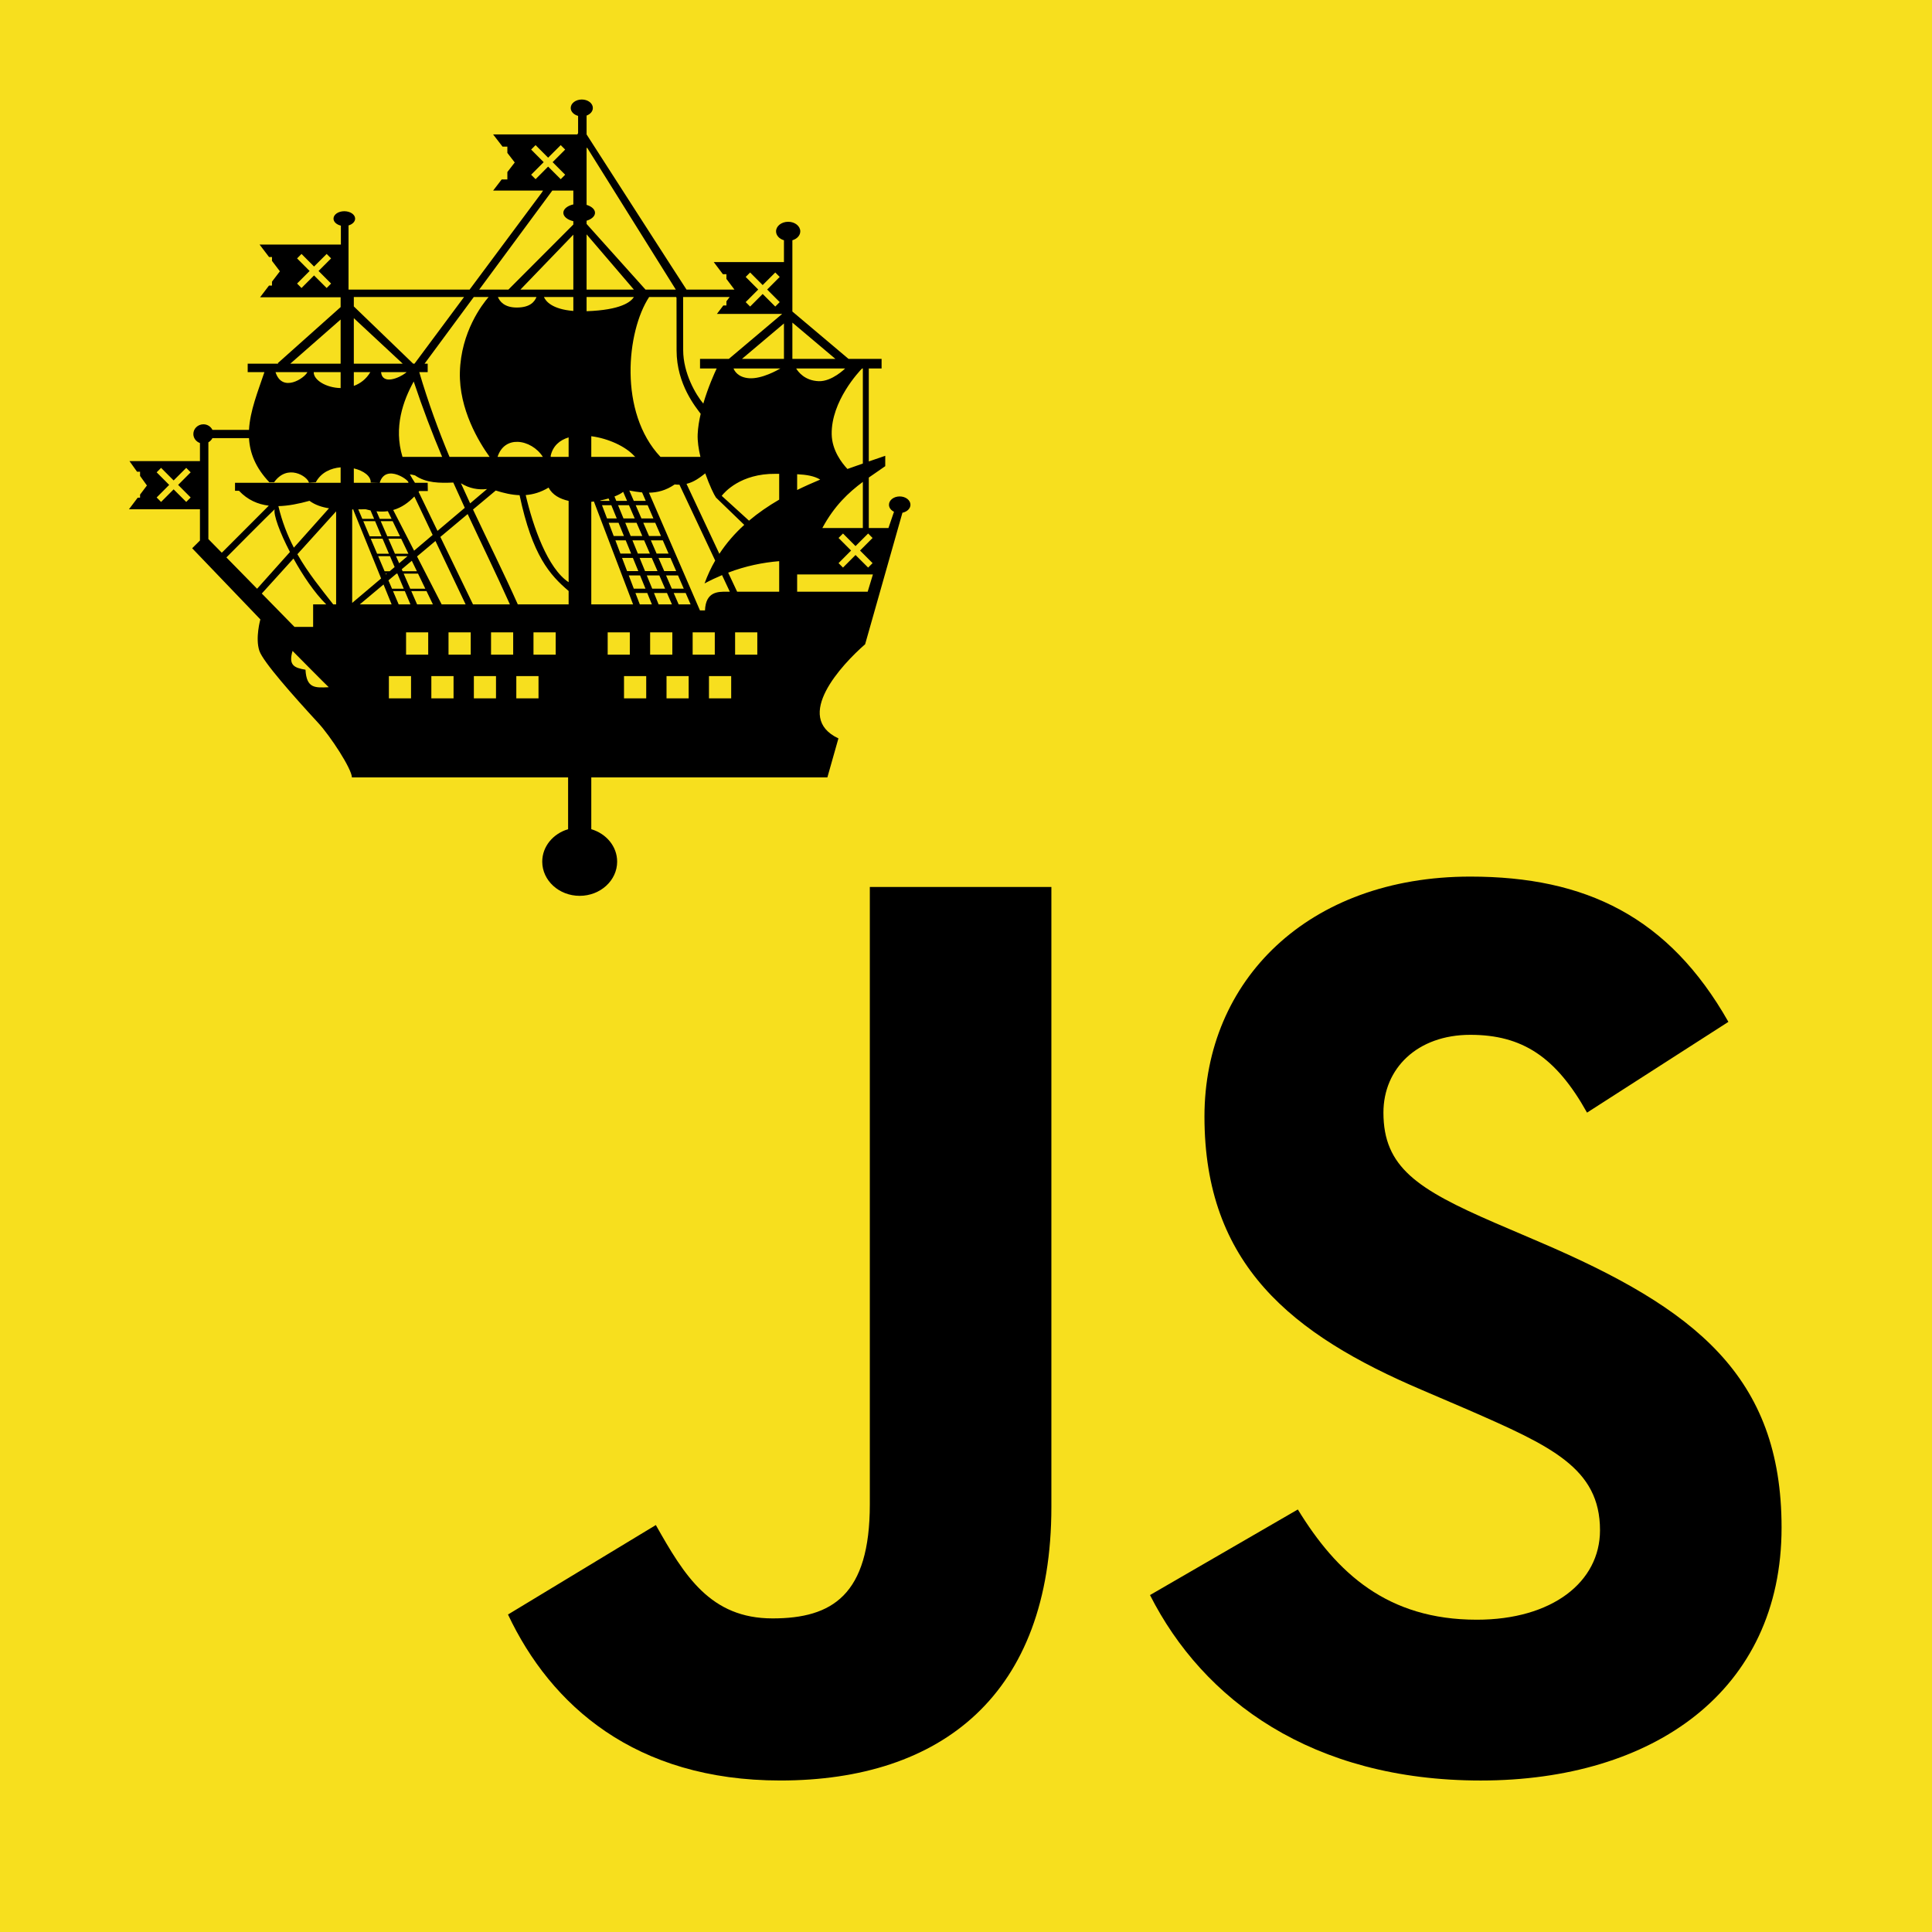
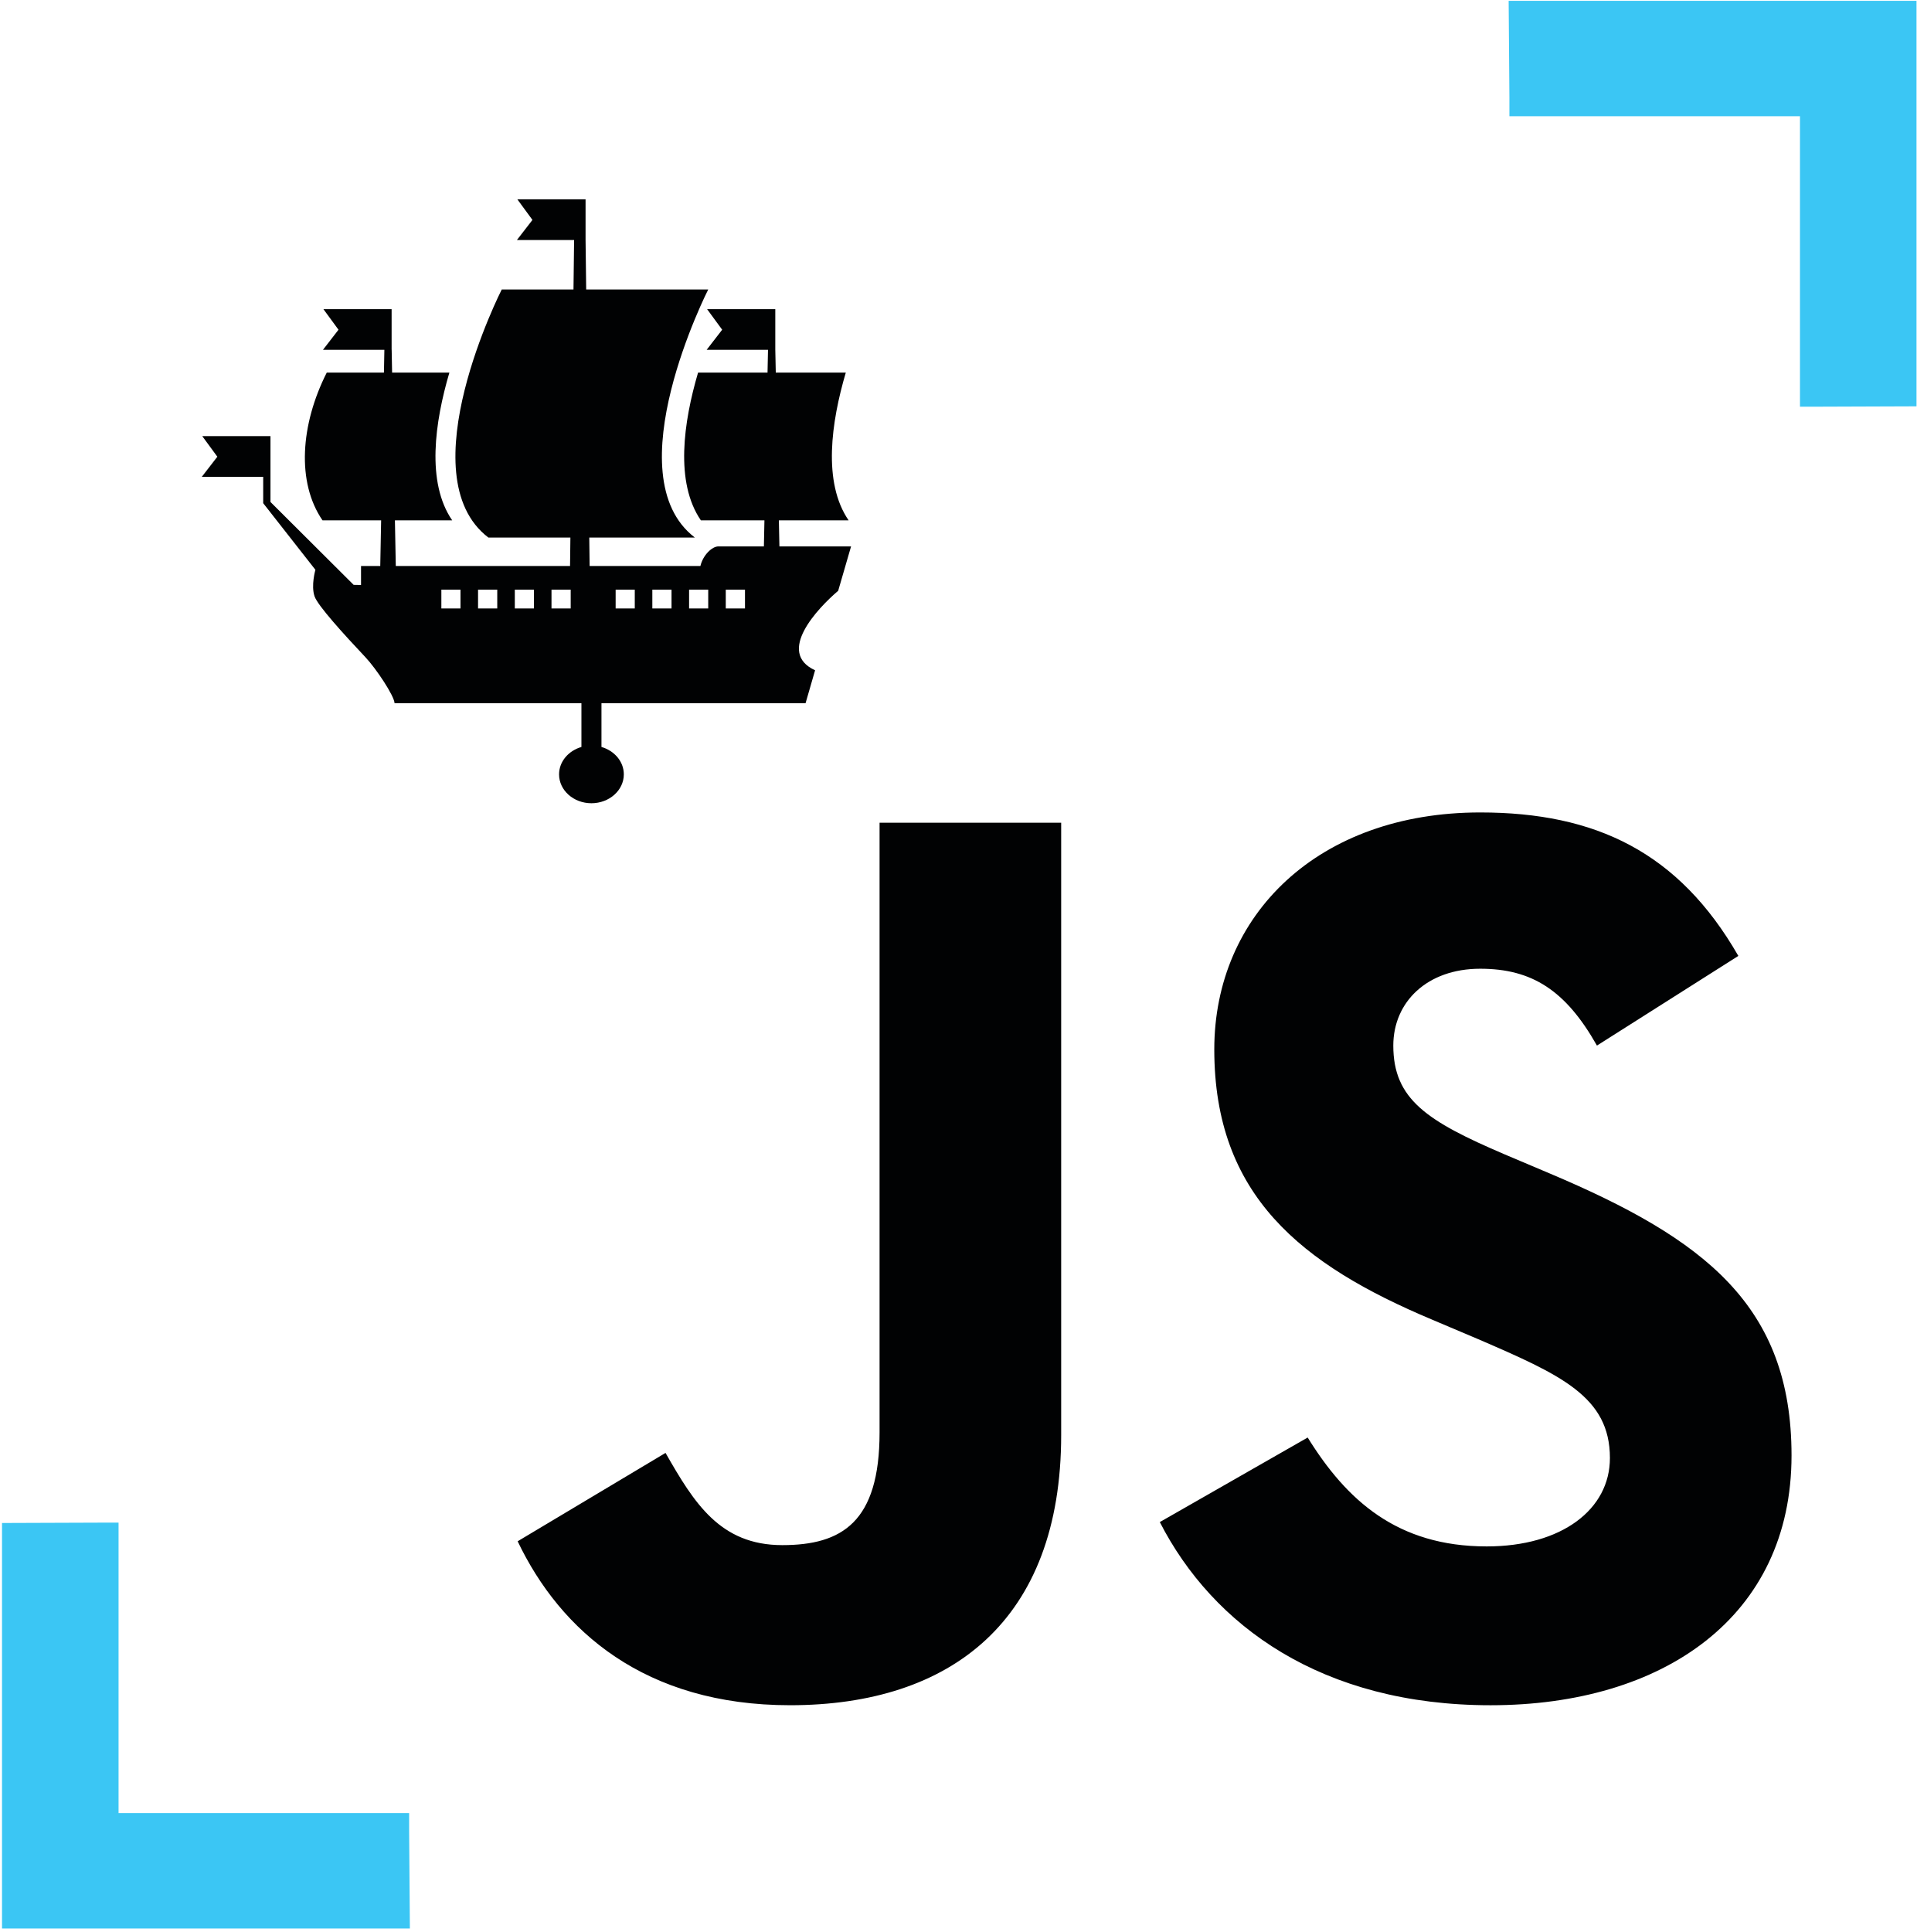
- <svg xmlns="http://www.w3.org/2000/svg" width="1024px" height="1024px" viewBox="0 0 1024 1024" version="1.1">
-   <defs />
-   <g id="Page-1" stroke="none" stroke-width="1" fill="none" fill-rule="evenodd">
-     <g id="Group">
-       <g id="js">
-         <g id="logo">
-           <rect id="background" fill="#F7DF1E" x="0" y="0" width="1024" height="1024" />
-           <path d="M269.247,855.729 L347.611,808.304 C362.73,835.109 376.483,857.787 409.47,857.787 C441.09,857.787 461.026,845.418 461.026,797.306 L461.026,470.114 L557.255,470.114 L557.255,798.667 C557.255,898.337 498.832,943.703 413.594,943.703 C336.614,943.703 291.929,903.834 269.247,855.721" id="j" fill="#000000" />
-           <path d="M609.524,845.418 L687.878,800.051 C708.504,833.735 735.311,858.48 782.738,858.48 C822.611,858.48 848.037,838.545 848.037,811.049 C848.037,778.055 821.918,766.369 777.925,747.128 L753.873,736.811 C684.444,707.259 638.389,670.141 638.389,591.781 C638.389,519.607 693.378,464.614 779.303,464.614 C840.478,464.614 884.47,485.925 916.086,541.603 L841.161,589.716 C824.663,560.163 806.796,548.478 779.303,548.478 C751.12,548.478 733.247,566.349 733.247,589.716 C733.247,618.587 751.12,630.274 792.359,648.147 L816.414,658.456 C898.213,693.514 944.268,729.255 944.268,809.673 C944.268,896.286 876.219,943.711 784.801,943.711 C695.442,943.711 637.702,901.098 609.524,845.418" id="s" fill="#000000" />
-         </g>
-       </g>
-       <g id="coat" transform="translate(68, 52)" fill="#000000">
-         <g id="svg2">
-           <g id="layer1" transform="translate(0.351097, 0.744149)">
-             <path d="M240.025,0 C243.267,0 245.875,2.001 245.875,4.48 C245.875,6.263 244.525,7.784 242.552,8.508 L242.552,18.509 C247.116,25.611 294.217,98.897 295.514,100.742 L320.921,100.742 L316.664,95.081 L316.664,92.581 L314.794,92.581 L309.948,86.157 L347.16,86.157 L347.16,74.593 C344.71,73.879 342.972,72.041 342.972,69.87 C342.972,67.082 345.859,64.8 349.41,64.8 C352.962,64.8 355.814,67.082 355.814,69.87 C355.814,72.041 354.076,73.879 351.626,74.593 L351.626,112.375 L381.395,137.483 L398.91,137.483 L398.91,142.553 L392.126,142.553 L392.126,191.83 C395.034,190.83 397.926,189.828 400.849,188.843 L400.849,194.33 C397.987,196.365 395.071,198.296 392.126,200.372 L392.126,227.112 L402.545,227.112 L405.487,218.5 C403.884,217.719 402.822,216.361 402.822,214.784 C402.822,212.347 405.36,210.374 408.499,210.374 C411.638,210.374 414.211,212.347 414.211,214.784 C414.211,216.828 412.383,218.519 409.953,219.021 L390.187,288.717 C377.792,299.533 351.913,327.289 376.03,338.619 L370.179,359.281 L245.044,359.281 L245.044,386.75 C253.002,389.111 258.752,395.903 258.752,403.94 C258.752,413.931 249.846,422.067 238.882,422.067 C227.919,422.067 219.048,413.931 219.048,403.94 C219.048,395.903 224.798,389.111 232.755,386.75 L232.755,359.281 L118.178,359.281 C117.986,354.598 106.827,337.489 100.316,330.423 C87.071,316.049 71.074,298.018 69.127,292.224 C66.846,285.433 69.647,275.555 69.647,275.555 L33.508,237.842 L37.627,233.745 L37.627,217.18 L0,217.18 L4.638,211.033 L5.885,211.033 L5.885,209.401 L9.519,204.574 L5.885,199.504 L5.885,197.282 L4.292,197.282 L0.277,191.656 L37.627,191.656 L37.627,182.071 C35.596,181.351 34.131,179.485 34.131,177.279 C34.131,174.452 36.528,172.14 39.462,172.14 C41.588,172.14 43.389,173.352 44.239,175.091 L63.624,175.091 C64.189,164.903 68.369,154.686 71.793,144.497 L62.931,144.497 L62.931,140.018 L79.131,140.018 L78.889,139.74 L112.189,110.014 L112.189,104.805 L69.508,104.805 L74.216,98.623 L75.808,98.623 L75.808,96.54 L79.997,91.053 L75.808,85.532 L75.808,83.483 L74.251,83.483 L69.231,76.885 L112.328,76.885 L112.328,66.849 C110.055,66.326 108.416,64.865 108.416,63.133 C108.416,60.964 110.962,59.209 114.128,59.209 C117.293,59.209 119.874,60.964 119.874,63.133 C119.874,64.759 118.436,66.148 116.378,66.744 L116.378,100.742 L180.555,100.742 L218.771,49.381 L219.463,48.27 L193.017,48.27 L197.551,42.366 L200.563,42.366 L200.563,38.442 L204.474,33.372 L200.563,28.302 L200.563,24.968 L198.001,24.968 L193.017,18.509 L237.636,18.509 L238.052,17.815 L238.052,8.682 C235.786,8.059 234.14,6.425 234.14,4.48 C234.14,2.001 236.782,1.11125066e-05 240.025,0 L240.025,0 Z M228.844,24.17 L222.163,30.837 L215.517,24.17 L213.163,26.531 L219.809,33.199 L213.163,39.866 L215.517,42.228 L222.163,35.56 L228.844,42.228 L231.198,39.866 L224.552,33.199 L231.198,26.531 L228.844,24.17 L228.844,24.17 Z M242.829,25.524 L242.552,25.767 L242.552,55.84 C245.196,56.644 247.017,58.22 247.017,60.042 C247.017,61.865 245.196,63.441 242.552,64.244 L242.552,65.946 L273.775,100.742 L289.837,100.742 L242.829,25.524 L242.829,25.524 Z M235.525,48.27 L224.378,48.27 L185.644,100.742 L201.117,100.742 L235.525,66.258 L235.525,64.487 C232.425,63.786 230.229,62.053 230.229,60.042 C230.229,58.031 232.425,56.299 235.525,55.597 L235.525,48.27 L235.525,48.27 Z M242.552,71.467 L242.552,100.742 L267.613,100.742 L242.552,71.467 L242.552,71.467 Z M235.525,71.641 L207.486,100.742 L235.525,100.742 L235.525,71.641 L235.525,71.641 Z M104.781,81.851 L98.101,88.518 L91.454,81.851 L89.101,84.212 L95.747,90.879 L89.101,97.547 L91.454,99.908 L98.101,93.241 L104.781,99.908 L107.135,97.547 L100.489,90.879 L107.135,84.212 L104.781,81.851 L104.781,81.851 Z M342.556,91.678 L335.875,98.346 L329.229,91.678 L326.875,94.04 L333.522,100.707 L326.875,107.375 L329.229,109.736 L335.875,103.068 L342.556,109.736 L344.91,107.375 L338.264,100.707 L344.91,94.04 L342.556,91.678 L342.556,91.678 Z M318.395,104.666 L293.714,104.666 L293.748,132.864 C293.761,145.094 300.484,156.525 304.41,161.166 C306.957,152.458 310.371,144.952 311.506,142.553 L302.679,142.553 L302.679,137.483 L317.945,137.483 L346.225,113.625 L311.644,113.625 L315.037,109.146 L316.664,109.146 L316.664,106.958 L318.395,104.666 L318.395,104.666 Z M290.01,104.666 L275.713,104.666 C263.755,122.854 259.423,165.812 281.702,189.399 L302.887,189.399 C301.901,185.247 301.272,181.035 301.433,177.349 C301.585,173.856 302.198,170.191 303.025,166.583 C300.608,163.253 290.268,151.103 290.252,133.003 L290.217,105.083 L290.01,104.666 L290.01,104.666 Z M267.613,104.666 L242.552,104.666 L242.552,112.202 C260.745,111.58 266.069,107.267 267.613,104.666 L267.613,104.666 Z M235.525,104.666 L219.948,104.666 C220.835,106.771 224.077,111.143 235.525,112.063 L235.525,104.666 L235.525,104.666 Z M216.001,104.666 L195.544,104.666 C196.464,106.919 198.929,110.281 205.617,110.257 C212.737,110.231 215.015,107.082 216.001,104.666 L216.001,104.666 Z M190.628,104.666 L182.77,104.666 L156.67,140.018 L158.332,140.018 L158.332,144.497 L153.866,144.497 C158.698,160.854 164.13,175.583 169.893,189.399 L191.147,189.399 C185.567,181.665 174.875,164.205 175.397,144.497 C175.969,123.13 187.283,108.539 190.628,104.666 L190.628,104.666 Z M177.613,104.666 L119.182,104.666 L119.182,109.667 L150.647,140.018 L151.34,140.018 L177.613,104.666 L177.613,104.666 Z M119.182,115.883 L119.182,140.018 L145.109,140.018 L119.182,115.883 L119.182,115.883 Z M112.189,116.612 L85.501,140.018 L112.189,140.018 L112.189,116.612 L112.189,116.612 Z M351.626,118.244 L351.626,137.483 L374.437,137.483 L351.626,118.244 L351.626,118.244 Z M347.16,118.695 L324.902,137.483 L347.16,137.483 L347.16,118.695 L347.16,118.695 Z M388.976,142.553 L388.56,142.553 C387.117,144.034 372.125,159.839 372.464,177.488 C372.629,185.971 377.849,192.666 380.806,195.823 C383.511,194.835 386.236,193.895 388.976,192.941 L388.976,142.553 L388.976,142.553 Z M379.595,142.553 L353.633,142.553 C354.608,144.19 358.09,149.033 365.61,149.29 C372.636,149.529 379.595,142.553 379.595,142.553 L379.595,142.553 Z M345.256,142.553 L320.437,142.553 C320.889,143.752 322.745,147.306 328.71,147.727 C335.479,148.204 343.967,143.319 345.256,142.553 L345.256,142.553 Z M147.151,144.497 L146.389,144.497 L133.616,144.497 C134.368,151.512 143.382,147.456 146.528,145.018 L147.151,144.497 L147.151,144.497 Z M127.939,144.497 L119.182,144.497 L119.182,151.79 C122.569,150.555 125.697,148.265 127.939,144.497 L127.939,144.497 Z M112.189,144.497 L97.928,144.497 C97.845,148.773 104.679,152.812 112.189,152.936 L112.189,144.497 L112.189,144.497 Z M94.57,144.497 L77.677,144.497 C81.264,155.659 93.136,147.64 94.57,144.497 L94.57,144.497 Z M150.924,149.463 C145.374,159.585 140.199,173.609 144.97,189.399 L165.982,189.399 C160.77,177.021 155.731,163.863 150.924,149.463 L150.924,149.463 Z M245.044,178.46 L245.044,189.399 L268.444,189.399 L267.994,189.121 C263.273,183.819 253.961,179.627 245.044,178.46 L245.044,178.46 Z M233.032,179.085 C228.298,180.514 224.696,183.581 223.513,188.843 L223.548,189.399 L233.032,189.399 L233.032,179.085 L233.032,179.085 Z M63.624,179.467 L44.239,179.467 C43.777,180.398 43.014,181.173 42.093,181.689 L42.093,232.981 L49.154,240.169 L49.5,239.926 L74.112,215.27 C68.311,214.555 62.955,212.276 58.327,207.387 L56.216,207.387 L56.216,203.151 L112.189,203.151 L112.189,194.955 C106.977,195.374 101.804,197.684 99.035,202.873 L95.401,203.081 C94.626,199.673 83.994,192.878 76.916,202.873 L74.424,202.873 C66.994,195.069 64.06,187.271 63.624,179.467 L63.624,179.467 Z M206.032,181.446 C201.508,181.311 197.248,183.596 195.371,189.399 L219.359,189.399 C216.435,184.746 211.06,181.597 206.032,181.446 L206.032,181.446 Z M30.358,195.233 L23.677,201.9 L17.031,195.233 L14.677,197.594 L21.323,204.262 L14.677,210.929 L17.031,213.291 L23.677,206.623 L30.358,213.291 L32.712,210.929 L26.066,204.262 L32.712,197.594 L30.358,195.233 L30.358,195.233 Z M119.182,195.511 L119.182,203.151 L132.889,203.151 L147.982,203.151 C149.795,202.675 136.166,192.314 132.889,203.151 L128.112,203.012 C128.347,199.632 124.365,196.73 119.182,195.511 L119.182,195.511 Z M305.448,198.15 C302.464,200.484 299.462,202.768 295.514,203.706 L312.925,240.794 C316.683,235.062 321.122,229.985 326.114,225.445 L311.056,210.895 L311.056,210.825 C310.236,209.759 307.704,204.605 305.448,198.15 L305.448,198.15 Z M344.633,198.393 C343.978,198.388 343.375,198.4 342.695,198.393 C324.175,198.209 315.614,208.196 314.171,210.061 L328.641,223.222 C333.535,219.089 338.909,215.411 344.633,212.075 L344.633,198.393 L344.633,198.393 Z M354.152,198.601 L354.152,206.97 C358.112,205.014 362.196,203.197 366.372,201.449 C363.242,199.541 359.234,198.863 354.152,198.601 L354.152,198.601 Z M148.882,198.671 C149.687,200.147 150.578,201.655 151.582,203.151 L158.332,203.151 L158.401,207.526 L153.866,207.526 C153.749,207.665 153.639,207.805 153.52,207.943 L163.524,228.64 L177.994,216.416 C175.949,212.004 173.922,207.545 171.901,203.012 C164.69,203.32 157.569,203.334 151.616,199.226 C150.743,198.966 149.824,198.808 148.882,198.671 L148.882,198.671 Z M388.976,202.664 C381.372,208.322 373.87,215.306 367.514,227.112 L388.976,227.112 L388.976,202.664 L388.976,202.664 Z M175.951,203.394 C177.564,206.992 179.194,210.538 180.832,214.055 L189.797,206.45 C185.056,206.982 180.418,206.153 175.951,203.394 L175.951,203.394 Z M289.248,204.019 C284.545,207.262 280.026,208.319 275.61,208.394 L302.644,270.798 L305.31,270.798 C305.696,260.737 312.28,260.866 316.768,260.866 L318.464,260.866 C318.233,260.384 315.49,254.511 314.344,252.08 C311.3,253.357 308.216,254.812 305.068,256.491 C306.646,252.161 308.537,248.13 310.71,244.371 C302.983,227.949 293.884,208.639 291.775,204.158 C290.973,204.161 290.129,204.129 289.248,204.019 L289.248,204.019 Z M222.405,205.686 C218.32,208.16 214.296,209.337 210.29,209.644 C214.166,226.358 221.938,248.57 233.032,255.831 L233.032,212.735 C228.349,211.711 224.407,209.532 222.405,205.686 L222.405,205.686 Z M265.19,207.248 L267.579,212.735 L273.913,212.735 L271.975,208.255 C269.706,208.048 267.44,207.672 265.19,207.248 L265.19,207.248 Z M194.401,207.248 L182.355,217.319 C190.297,234.225 198.43,250.46 206.101,267.603 L233.032,267.603 L233.032,260.484 C223.115,252.045 213.825,241.821 207.036,209.714 C202.803,209.573 198.595,208.575 194.401,207.248 L194.401,207.248 Z M261.936,207.943 C260.919,208.795 259.291,209.642 257.333,210.408 L258.302,212.735 L264.013,212.735 L261.936,207.943 L261.936,207.943 Z M151.27,210.408 C148.137,213.641 144.565,216.276 140.055,217.562 L151.132,239.127 L160.963,230.793 L151.27,210.408 L151.27,210.408 Z M254.217,211.45 C252.834,211.854 251.34,212.228 249.786,212.527 L249.856,212.735 L254.736,212.735 L254.217,211.45 L254.217,211.45 Z M95.678,212.7 C90.009,214.275 84.46,215.391 79.201,215.513 C81.166,223.858 84.045,231.063 87.404,237.53 L106.028,216.659 C102.214,216.056 98.692,214.908 95.678,212.7 L95.678,212.7 Z M246.429,213.048 C245.972,213.105 245.505,213.176 245.044,213.221 L245.044,267.603 L267.198,267.603 L246.429,213.048 L246.429,213.048 Z M274.917,215.027 L268.583,215.027 L271.629,222.042 L277.963,222.042 L274.917,215.027 L274.917,215.027 Z M265.017,215.027 L259.236,215.027 L262.11,222.042 L268.063,222.042 L265.017,215.027 L265.017,215.027 Z M255.671,215.027 L250.721,215.027 L253.386,222.042 L258.544,222.042 L255.671,215.027 L255.671,215.027 Z M125.482,217.18 C124.184,217.175 122.845,217.196 121.535,217.215 L123.682,222.25 L129.947,222.25 L128.043,217.805 C127.21,217.639 126.366,217.417 125.482,217.18 L125.482,217.18 Z M77.227,217.18 C73.753,220.408 54.879,239.444 51.647,242.704 L67.916,259.303 L85.328,239.822 C79.919,229.433 76.494,220.022 77.227,217.18 L77.227,217.18 Z M119.009,217.25 C118.777,217.253 118.548,217.281 118.316,217.284 L118.316,266.804 L133.651,253.851 L118.905,217.493 L119.009,217.25 L119.009,217.25 Z M137.216,218.187 C135.378,218.445 133.367,218.473 131.193,218.257 L132.924,222.25 L139.189,222.25 L137.216,218.187 L137.216,218.187 Z M109.801,218.291 L89.274,241.002 C95.063,251.184 101.99,259.521 108.278,267.603 L109.801,267.603 L109.801,218.291 L109.801,218.291 Z M179.517,219.715 L165.047,231.835 L182.355,267.603 L201.913,267.603 C194.54,251.175 186.975,235.708 179.517,219.715 L179.517,219.715 Z M139.778,223.5 L133.443,223.5 L136.939,231.522 L143.655,231.522 L139.778,223.5 L139.778,223.5 Z M130.466,223.5 L124.201,223.5 L127.593,231.522 L133.859,231.522 L130.466,223.5 L130.466,223.5 Z M278.933,224.334 L272.598,224.334 L275.644,231.348 L281.979,231.348 L278.933,224.334 L278.933,224.334 Z M269.033,224.334 L263.044,224.334 L265.917,231.348 L272.079,231.348 L269.033,224.334 L269.033,224.334 Z M259.479,224.334 L254.252,224.334 L256.917,231.348 L262.352,231.348 L259.479,224.334 L259.479,224.334 Z M391.78,230.029 L385.099,236.696 L378.453,230.029 L376.099,232.39 L382.745,239.058 L376.099,245.725 L378.453,248.087 L385.099,241.419 L391.78,248.087 L394.134,245.725 L387.487,239.058 L394.134,232.39 L391.78,230.029 L391.78,230.029 Z M144.278,232.772 L137.493,232.772 L140.989,240.759 L148.12,240.759 L144.278,232.772 L144.278,232.772 Z M134.412,232.772 L128.147,232.772 L131.539,240.759 L137.805,240.759 L134.412,232.772 L134.412,232.772 Z M282.948,233.64 L276.613,233.64 L279.66,240.655 L285.994,240.655 L282.948,233.64 L282.948,233.64 Z M273.048,233.64 L266.852,233.64 L269.725,240.655 L276.094,240.655 L273.048,233.64 L273.048,233.64 Z M263.286,233.64 L257.817,233.64 L260.483,240.655 L266.16,240.655 L263.286,233.64 L263.286,233.64 Z M162.451,233.988 L152.69,242.183 L165.74,267.603 L178.444,267.603 L162.451,233.988 L162.451,233.988 Z M147.636,242.044 L141.543,242.044 L143.205,245.795 L147.636,242.044 L147.636,242.044 Z M138.359,242.044 L132.093,242.044 L135.486,250.031 L138.186,250.031 L140.816,247.809 L138.359,242.044 L138.359,242.044 Z M286.998,242.947 L280.663,242.947 L283.71,249.962 L290.044,249.962 L286.998,242.947 L286.998,242.947 Z M277.098,242.947 L270.66,242.947 L273.533,249.962 L280.144,249.962 L277.098,242.947 L277.098,242.947 Z M267.094,242.947 L261.348,242.947 L264.013,249.962 L269.967,249.962 L267.094,242.947 L267.094,242.947 Z M87.197,243.294 L70.408,261.838 L87.716,279.514 L97.616,279.514 L97.616,267.603 L104.574,267.603 C98.383,261.517 92.155,252.263 87.197,243.294 L87.197,243.294 Z M149.92,244.475 L144.589,248.955 L145.039,250.031 L152.62,250.031 L149.92,244.475 L149.92,244.475 Z M344.633,244.684 C335.965,245.398 327.001,247.19 317.598,250.761 L322.341,260.866 L344.633,260.866 L344.633,244.684 L344.633,244.684 Z M153.209,251.282 L145.593,251.282 L149.089,259.303 L157.086,259.303 L153.209,251.282 L153.209,251.282 Z M142.27,251.282 L141.82,251.282 L137.528,254.858 L139.466,259.408 L139.466,259.303 L145.663,259.303 L142.27,251.282 L142.27,251.282 Z M136.697,251.282 L136.005,251.282 L136.178,251.733 L136.697,251.282 L136.697,251.282 Z M394.307,251.733 L354.152,251.733 L354.152,260.866 L391.537,260.866 L394.307,251.733 L394.307,251.733 Z M291.014,252.254 L284.679,252.254 L287.725,259.269 L294.06,259.269 L291.014,252.254 L291.014,252.254 Z M281.113,252.254 L274.467,252.254 L277.34,259.269 L284.16,259.269 L281.113,252.254 L281.113,252.254 Z M270.902,252.254 L264.913,252.254 L267.579,259.269 L273.775,259.269 L270.902,252.254 L270.902,252.254 Z M134.932,257.046 L122.332,267.603 L139.224,267.603 L134.932,257.046 L134.932,257.046 Z M157.709,260.554 L149.643,260.554 L152.724,267.603 L161.101,267.603 L157.709,260.554 L157.709,260.554 Z M146.216,260.554 L139.951,260.554 L142.963,267.603 L149.193,267.603 L146.216,260.554 L146.216,260.554 Z M295.064,261.561 L288.729,261.561 L291.36,267.603 L297.694,267.603 L295.064,261.561 L295.064,261.561 Z M285.164,261.561 L278.275,261.561 L280.733,267.603 L287.794,267.603 L285.164,261.561 L285.164,261.561 Z M274.71,261.561 L268.444,261.561 L270.763,267.603 L277.167,267.603 L274.71,261.561 L274.71,261.561 Z M333.037,282.431 L321.268,282.431 L321.268,294.238 L333.037,294.238 L333.037,282.431 L333.037,282.431 Z M310.502,282.431 L298.767,282.431 L298.767,294.238 L310.502,294.238 L310.502,282.431 L310.502,282.431 Z M288.002,282.431 L276.233,282.431 L276.233,294.238 L288.002,294.238 L288.002,282.431 L288.002,282.431 Z M265.467,282.431 L253.733,282.431 L253.733,294.238 L265.467,294.238 L265.467,282.431 L265.467,282.431 Z M226.178,282.431 L214.409,282.431 L214.409,294.238 L226.178,294.238 L226.178,282.431 L226.178,282.431 Z M203.644,282.431 L191.909,282.431 L191.909,294.238 L203.644,294.238 L203.644,282.431 L203.644,282.431 Z M181.144,282.431 L169.374,282.431 L169.374,294.238 L181.144,294.238 L181.144,282.431 L181.144,282.431 Z M158.609,282.431 L146.874,282.431 L146.874,294.238 L158.609,294.238 L158.609,282.431 L158.609,282.431 Z M86.712,292.259 C84.473,299.735 87.444,301.213 93.566,302.225 C94.111,312.211 98.689,311.823 105.889,311.497 C105.05,310.796 86.712,292.259 86.712,292.259 L86.712,292.259 Z M319.191,305.594 L307.421,305.594 L307.421,317.401 L319.191,317.401 L319.191,305.594 L319.191,305.594 Z M296.656,305.594 L284.921,305.594 L284.921,317.401 L296.656,317.401 L296.656,305.594 L296.656,305.594 Z M274.156,305.594 L262.386,305.594 L262.386,317.401 L274.156,317.401 L274.156,305.594 L274.156,305.594 Z M217.075,305.594 L205.305,305.594 L205.305,317.401 L217.075,317.401 L217.075,305.594 L217.075,305.594 Z M194.54,305.594 L182.805,305.594 L182.805,317.401 L194.54,317.401 L194.54,305.594 L194.54,305.594 Z M172.04,305.594 L160.27,305.594 L160.27,317.401 L172.04,317.401 L172.04,305.594 L172.04,305.594 Z M149.505,305.594 L137.77,305.594 L137.77,317.401 L149.505,317.401 L149.505,305.594 L149.505,305.594 Z" id="path3480" />
-           </g>
-         </g>
-       </g>
-     </g>
-   </g>
+ <svg xmlns="http://www.w3.org/2000/svg" width="522" height="526" viewBox="0 0 522 526" fill="none">
+   <path fill-rule="evenodd" clip-rule="evenodd" d="M32.282 414.55H26.98L0.55 414.645V525.051H111.611L111.409 498.706V493.625H32.282V414.55Z" fill="#3BC6F4" />
+   <path fill-rule="evenodd" clip-rule="evenodd" d="M521.868 0.222H410.807L411.01 26.568V31.648H490.137V110.723H495.438L521.868 110.628V0.222Z" fill="#3BC6F4" />
+   <path fill-rule="evenodd" clip-rule="evenodd" d="M212.087 141.671L212.236 148.761H228.839H231.747L228.239 160.843C222.735 165.535 211.241 177.575 221.95 182.49L219.354 191.453H163.78V203.368C167.314 204.394 169.868 207.34 169.868 210.825C169.868 215.162 165.913 218.688 161.045 218.688C156.176 218.688 152.235 215.162 152.235 210.825C152.235 207.34 154.79 204.394 158.323 203.368V191.453H107.439C107.353 189.422 102.398 182 99.507 178.934C93.627 172.7 86.52 164.879 85.656 162.364C84.643 159.418 85.886 155.134 85.886 155.134L71.668 136.996V129.811H54.957L59.184 124.343L55.078 118.74H73.65V136.666L96.299 159.233L98.308 159.267V154.099H103.545L103.782 141.671H87.823C80.723 131.327 81.81 115.598 88.979 101.437H104.548L104.666 95.24H104.656H87.946L92.173 89.771L88.068 84.169H106.638V95.18H106.651L106.77 101.437H122.369C118.399 114.912 116.034 131.327 123.135 141.671H107.537L107.773 154.099H121.957H155.224L155.32 146.348H147.623H132.979C110.856 129.443 136.624 78.815 136.624 78.815H156.161L156.328 65.345H140.759L144.986 59.876L140.881 54.274H159.45V65.299L159.619 78.815H192.85C192.85 78.815 167.083 129.443 189.204 146.348H160.461L160.557 154.099H161.82H187.162H190.723C191.411 151.14 193.881 148.761 195.63 148.761H199.179H208.007H208.008L208.156 141.671H190.852C183.751 131.327 186.117 114.912 190.087 101.437H208.999L209.129 95.24H192.422L196.649 89.771L192.544 84.169H211.113V95.19H211.114L211.245 101.437H230.314C226.343 114.912 223.979 131.327 231.079 141.671H212.087ZM125.394 160.532H120.183V165.654H125.394V160.532ZM135.403 160.532H130.174V165.654H135.403V160.532ZM145.395 160.532H140.184V165.654H145.395V160.532ZM150.175 165.654H155.402V160.532H150.175V165.654ZM172.85 160.532H167.64V165.654H172.85V160.532ZM182.857 160.532H177.632V165.654H182.857V160.532ZM192.85 160.532H187.64V165.654H192.85V160.532ZM202.859 160.532H197.63V165.654H202.859V160.532ZM140.957 419.626L140.959 419.625C152.616 444.034 175.578 464.26 215.135 464.26C258.937 464.26 288.959 441.243 288.959 390.676V223.986H239.508V389.986C239.508 414.395 229.264 420.67 213.015 420.67C196.063 420.67 188.996 409.164 181.227 395.565L140.959 419.625L140.957 419.622V419.626ZM356.083 391.378L315.818 414.395C330.299 442.643 359.971 464.264 405.889 464.264C452.867 464.264 487.837 440.203 487.837 396.26C487.837 355.46 464.17 337.327 422.135 319.541L409.774 314.31C388.581 305.243 379.398 299.313 379.398 284.666C379.398 272.811 388.581 263.744 403.064 263.744C417.193 263.744 426.374 269.671 434.852 284.666L473.355 260.255C457.108 232.008 434.501 221.195 403.064 221.195C358.909 221.195 330.652 249.096 330.652 285.713C330.652 325.468 354.318 344.3 389.996 359.294L402.356 364.528C424.963 374.29 438.384 380.219 438.384 396.958C438.384 410.907 425.32 421.022 404.83 421.022C380.458 421.022 366.682 408.467 356.083 391.378Z" fill="#010203" />
</svg>
